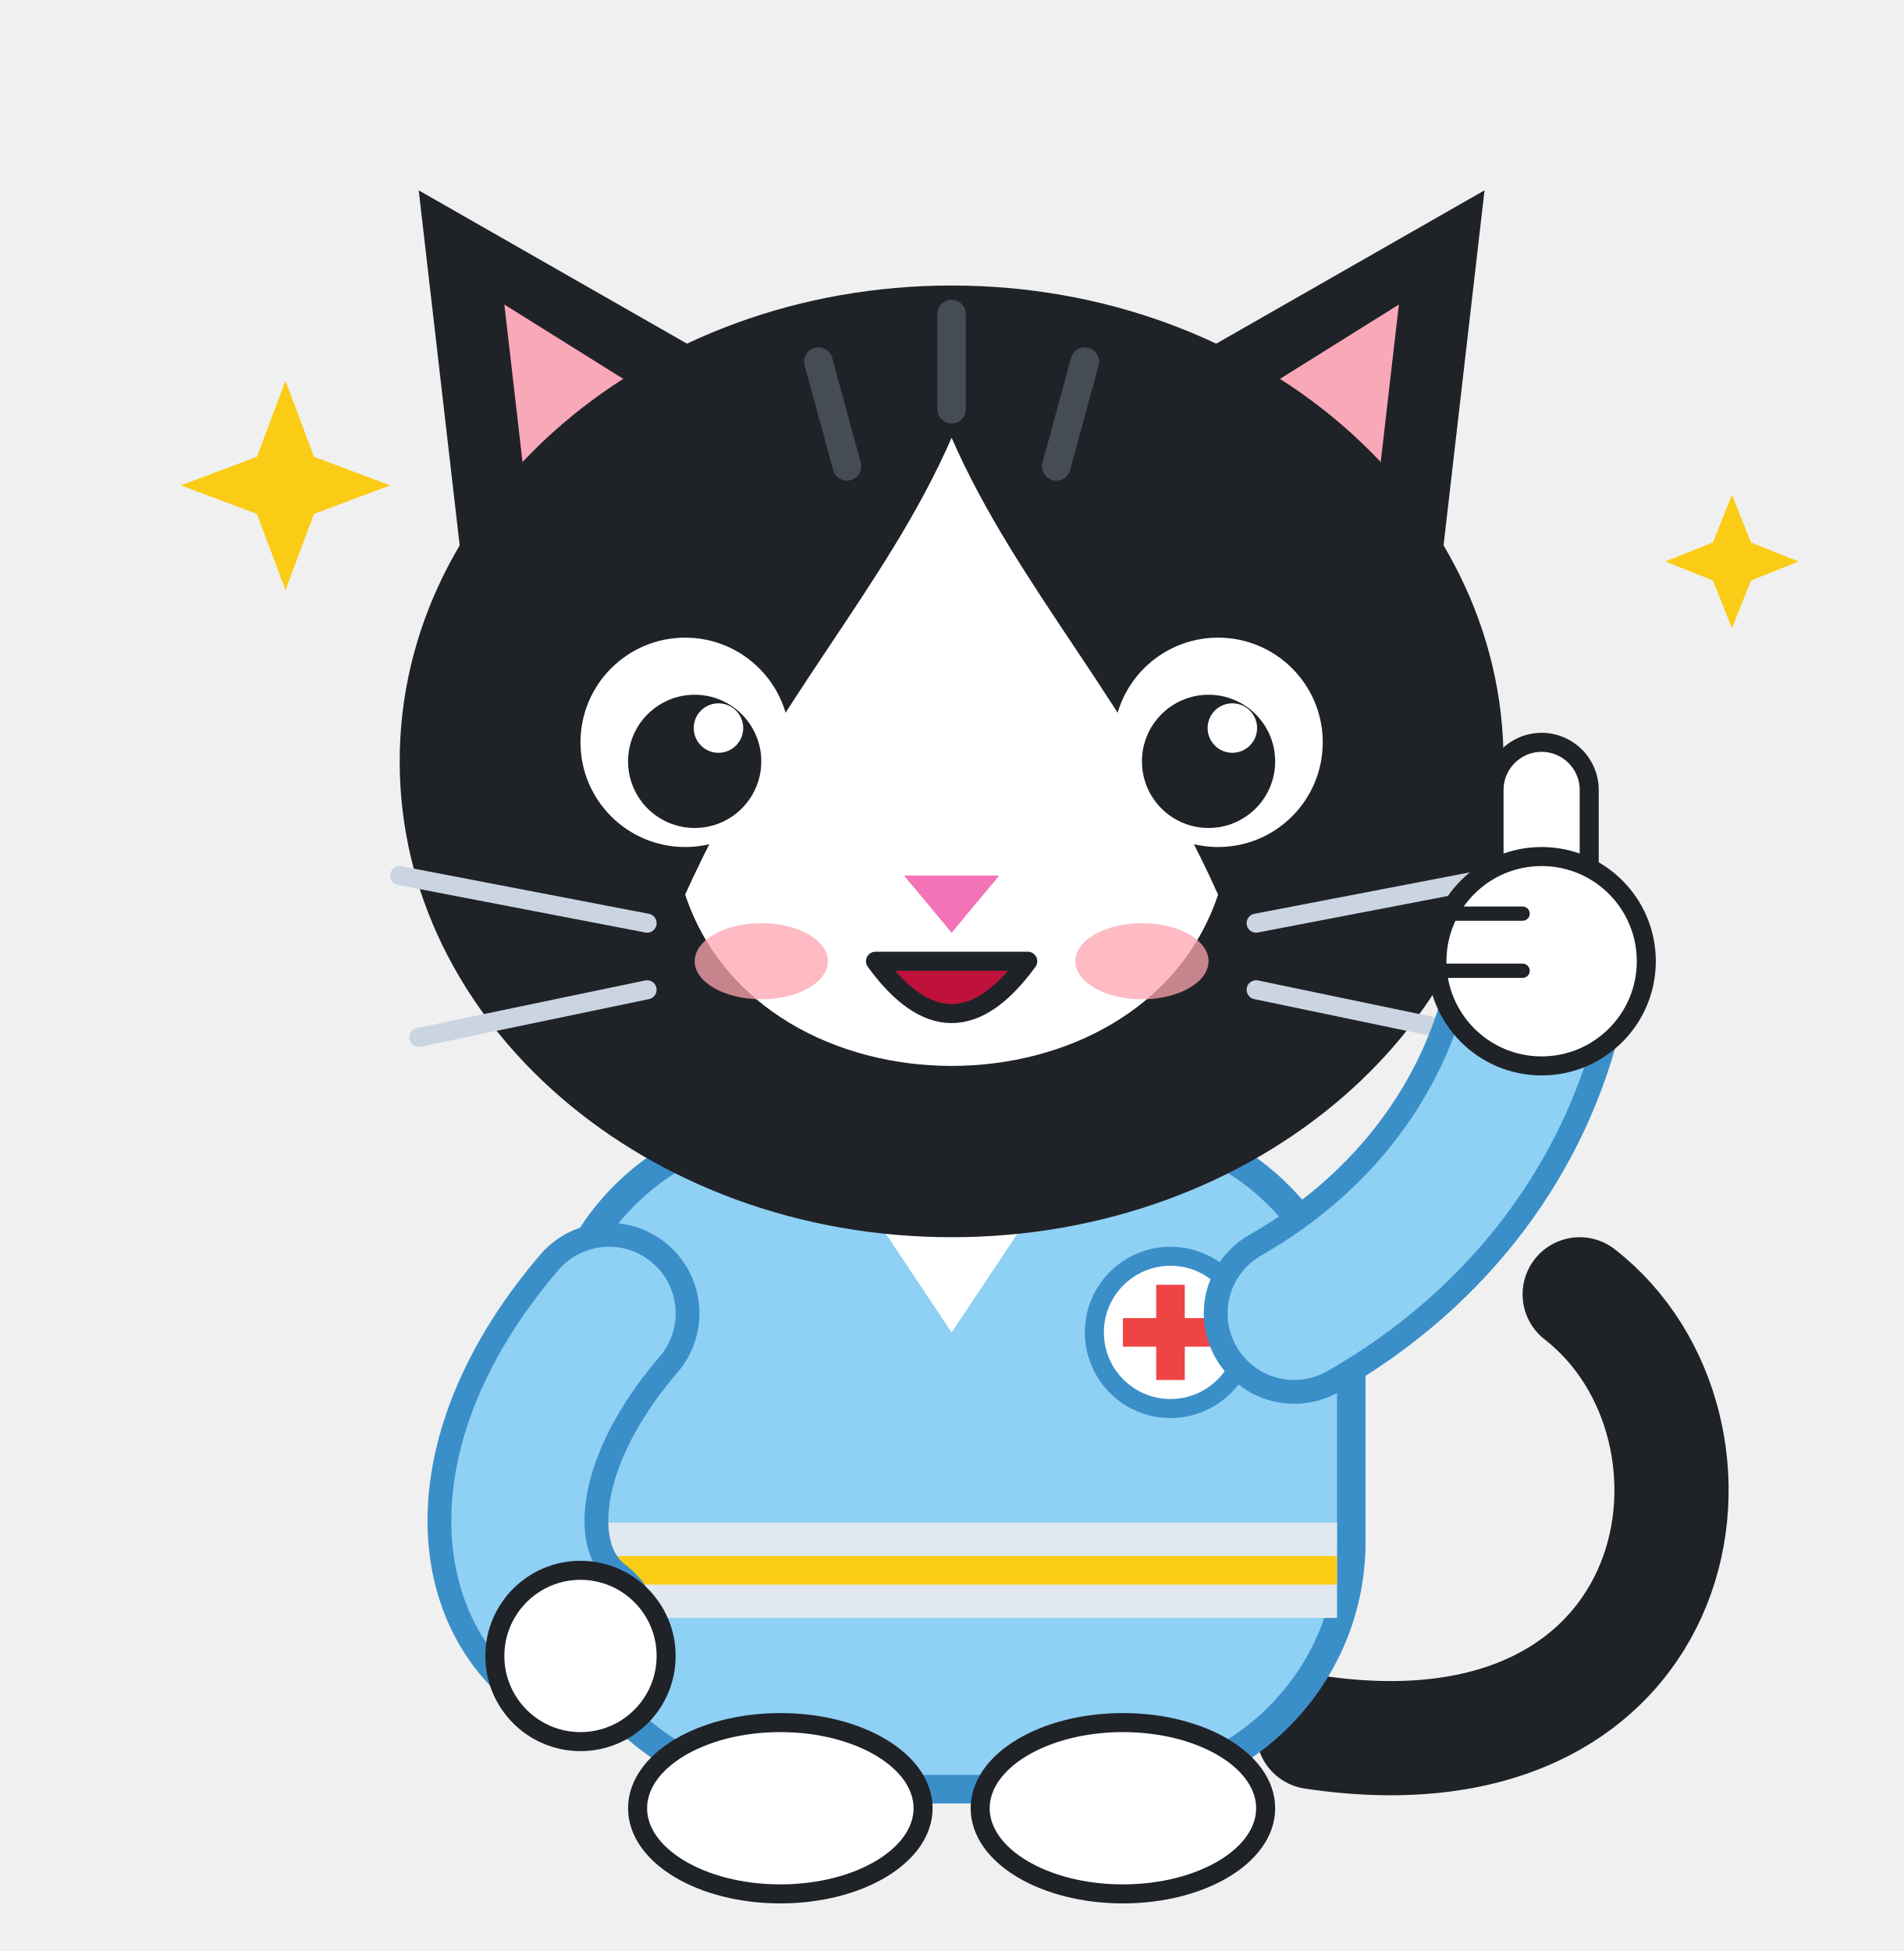
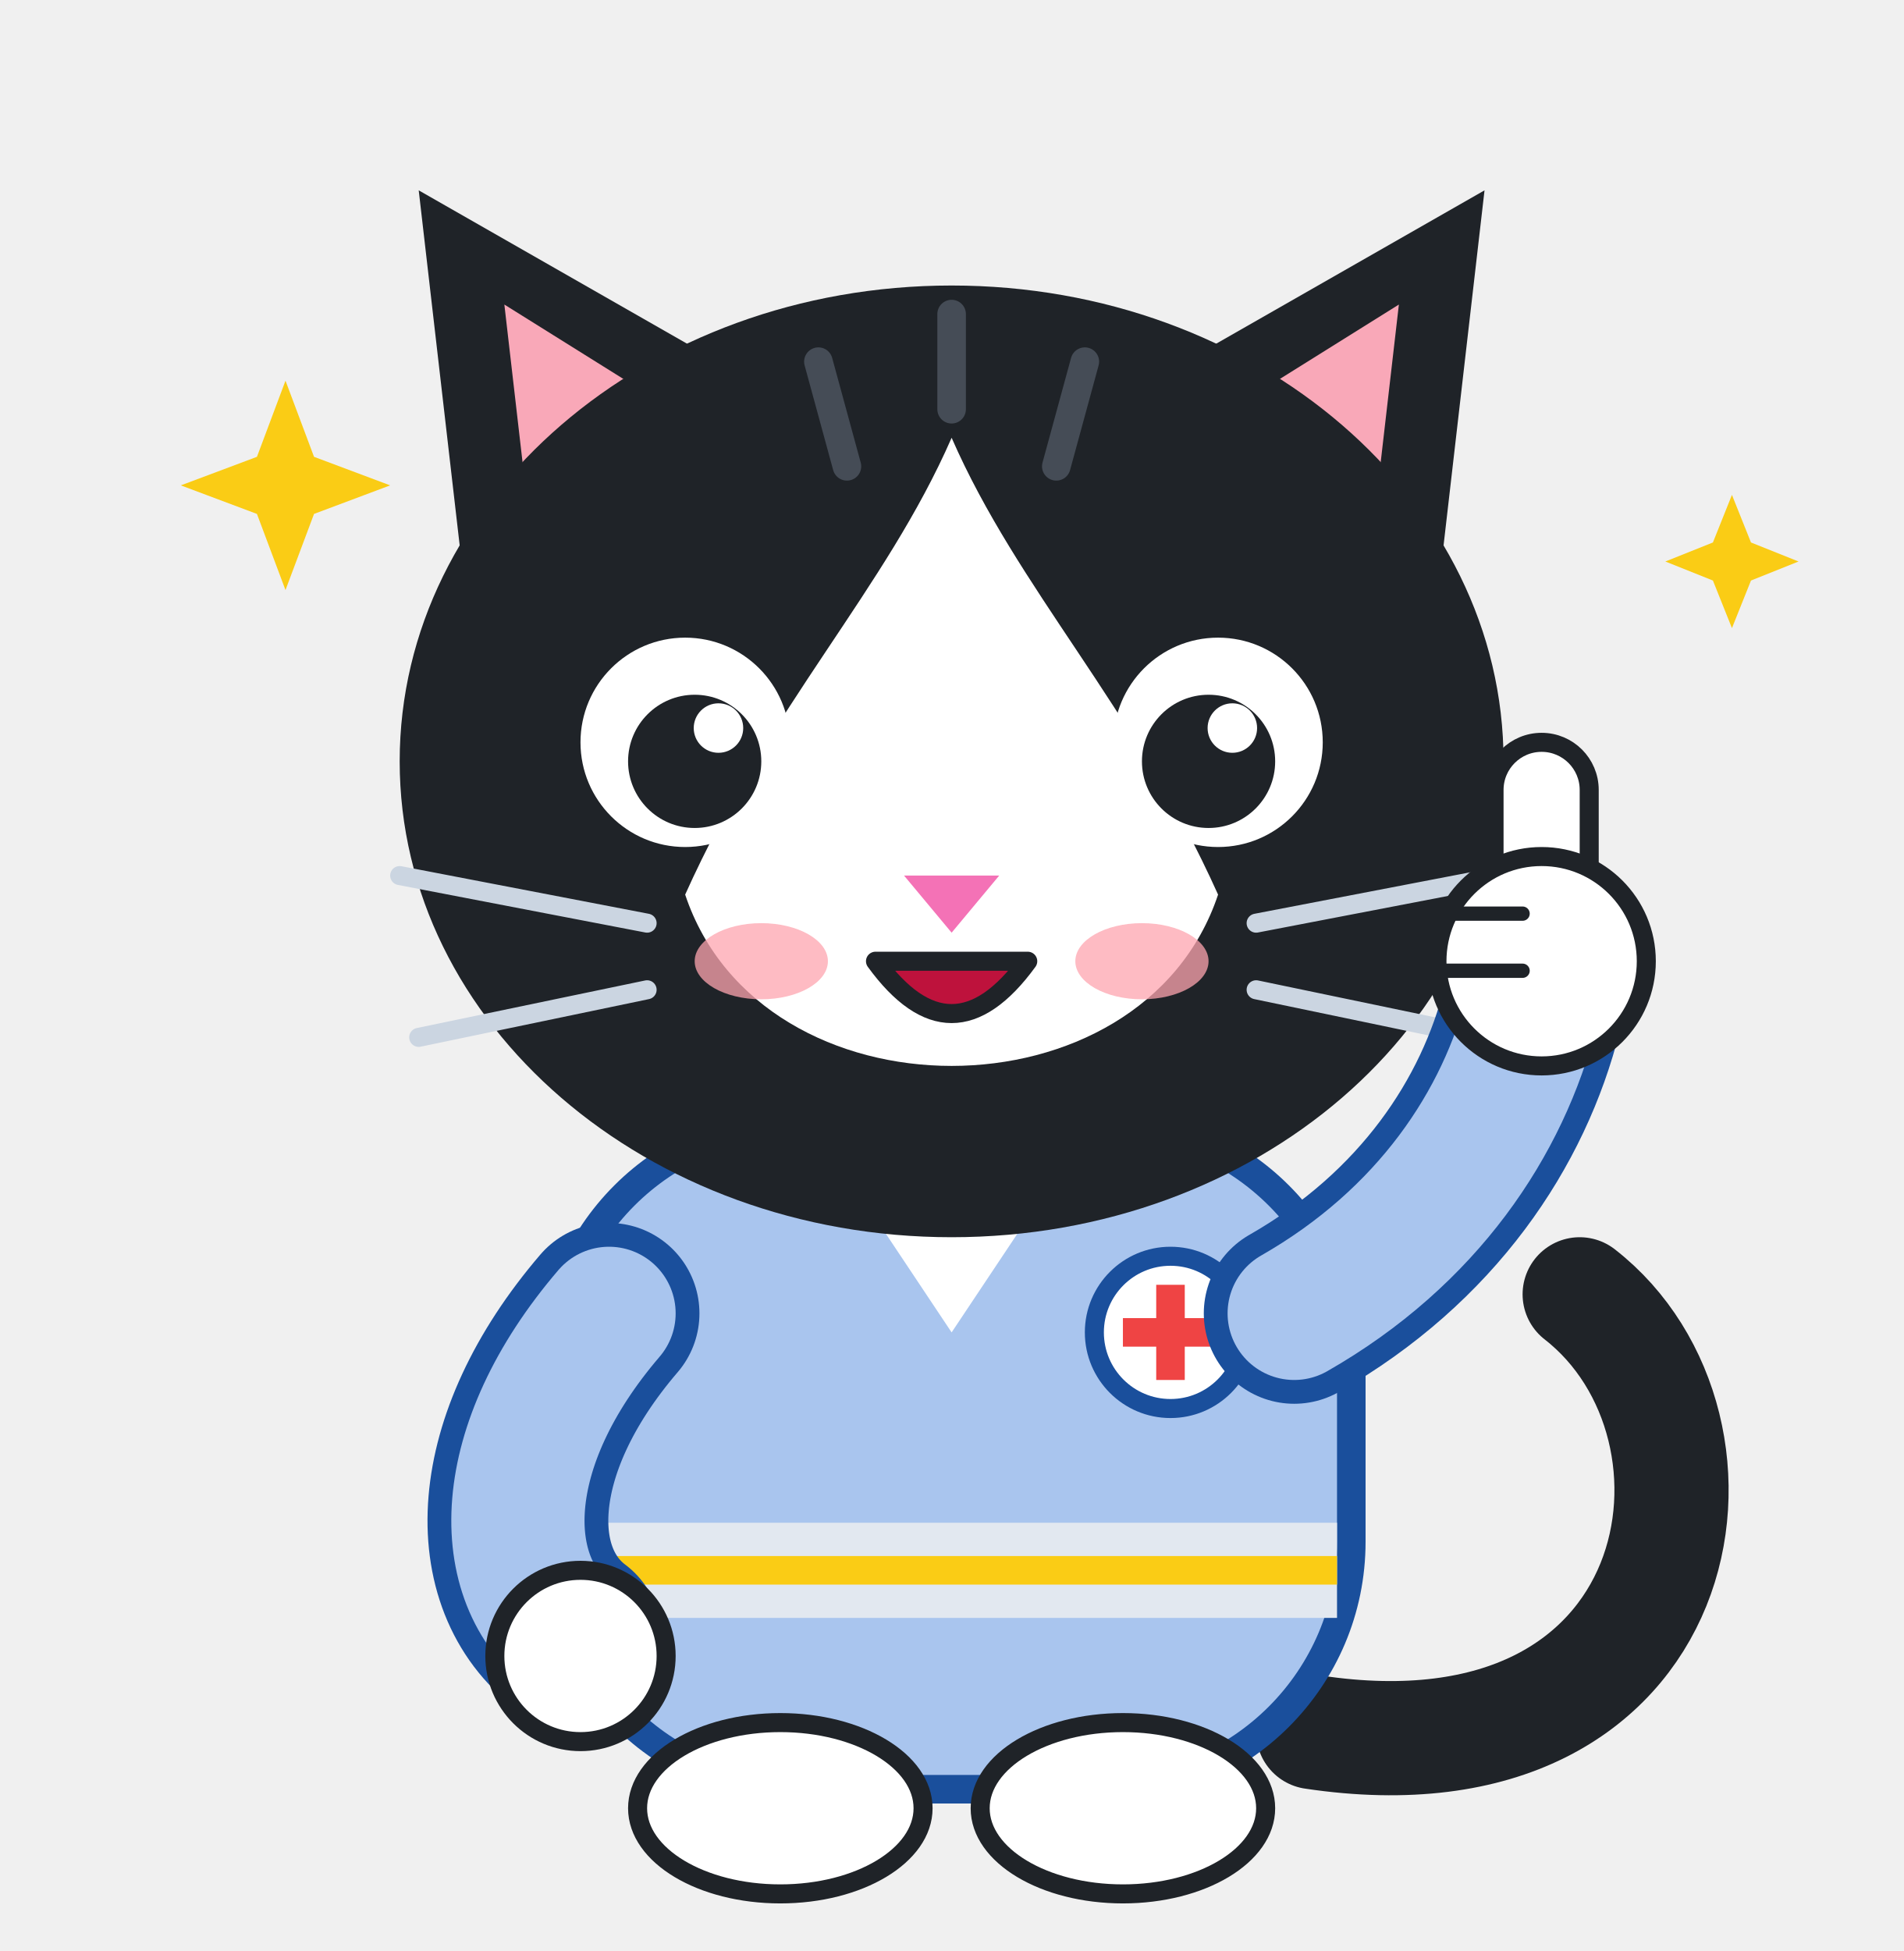
<svg xmlns="http://www.w3.org/2000/svg" viewBox="0 0 200 205" role="img" aria-label="แมวชูนิ้วโป้ง">
  <g class="body">
    <path d="M138 182 C178 188 184 150 166 136" fill="none" stroke="#1f2328" stroke-width="12" stroke-linecap="round" />
-     <rect x="58" y="118" width="84" height="70" rx="26" fill="#8fd0f5" stroke="#3b8fc9" stroke-width="3" />
+     <rect x="58" y="118" width="84" height="70" rx="26" fill="#a9c5ee" stroke="#1a4f9c" stroke-width="3" />
    <path d="M86 119 L100 140 L114 119 Z" fill="#fff" />
    <rect x="59.5" y="160" width="81" height="10" fill="#e2e8f0" />
    <rect x="59.5" y="163.5" width="81" height="3" fill="#facc15" />
-     <circle cx="123" cy="140" r="8" fill="#fff" stroke="#3b8fc9" stroke-width="2" />
+     <circle cx="123" cy="140" r="8" fill="#fff" stroke="#1a4f9c" stroke-width="2" />
    <path d="M123 135v10M118 140h10" stroke="#ef4444" stroke-width="3" />
    <ellipse cx="82" cy="190" rx="15" ry="9" fill="#fff" stroke="#1f2328" stroke-width="2" />
    <ellipse cx="118" cy="190" rx="15" ry="9" fill="#fff" stroke="#1f2328" stroke-width="2" />
  </g>
-   <path d="M64 138 C52 152 52 166 60 172" fill="none" stroke="#3b8fc9" stroke-width="19" stroke-linecap="round" />
-   <path d="M64 138 C52 152 52 166 60 172" fill="none" stroke="#8fd0f5" stroke-width="14" stroke-linecap="round" />
+   <path d="M64 138 C52 152 52 166 60 172" fill="none" stroke="#1a4f9c" stroke-width="19" stroke-linecap="round" />
+   <path d="M64 138 C52 152 52 166 60 172" fill="none" stroke="#a9c5ee" stroke-width="14" stroke-linecap="round" />
  <circle cx="61" cy="174" r="9" fill="#fff" stroke="#1f2328" stroke-width="2" />
  <g class="head">
    <path d="M50 72 L44 20 L86 44 Z" fill="#1f2328" />
    <path d="M150 72 L156 20 L114 44 Z" fill="#1f2328" />
    <path d="M56 58 L53 32 L77 47 Z" fill="#f9a8b8" />
    <path d="M144 58 L147 32 L123 47 Z" fill="#f9a8b8" />
    <ellipse cx="100" cy="80" rx="58" ry="50" fill="#1f2328" />
    <path d="M86 38 l3 11 M100 33 v10 M114 38 l-3 11" stroke="#454c56" stroke-width="3" stroke-linecap="round" />
    <path d="M100 46 C93 62 81 74 72 94 C80 118 120 118 128 94 C119 74 107 62 100 46 Z" fill="#fff" />
    <circle cx="72" cy="78" r="11" fill="#fff" />
    <circle cx="73" cy="80" r="7" fill="#1f2328" />
    <circle cx="75.5" cy="76.5" r="2.6" fill="#fff" />
    <circle cx="128" cy="78" r="11" fill="#fff" />
    <circle cx="127" cy="80" r="7" fill="#1f2328" />
    <circle cx="129.5" cy="76.5" r="2.6" fill="#fff" />
    <ellipse cx="80" cy="101" rx="7" ry="4" fill="#fda4af" opacity=".75" />
    <ellipse cx="120" cy="101" rx="7" ry="4" fill="#fda4af" opacity=".75" />
    <path d="M95 92 h10 l-5 6 z" fill="#f472b6" />
    <path d="M92 101 q8 11 16 0 z" fill="#be123c" stroke="#1f2328" stroke-width="2" stroke-linejoin="round" />
    <path d="M68 97 L42 92 M68 104 L44 109 M132 97 L158 92 M132 104 L156 109" stroke="#cbd5e1" stroke-width="2" stroke-linecap="round" />
  </g>
-   <path d="M136 138 C150 130 158 118 161 106" fill="none" stroke="#3b8fc9" stroke-width="19" stroke-linecap="round" />
-   <path d="M136 138 C150 130 158 118 161 106" fill="none" stroke="#8fd0f5" stroke-width="14" stroke-linecap="round" />
+   <path d="M136 138 C150 130 158 118 161 106" fill="none" stroke="#1a4f9c" stroke-width="19" stroke-linecap="round" />
+   <path d="M136 138 C150 130 158 118 161 106" fill="none" stroke="#a9c5ee" stroke-width="14" stroke-linecap="round" />
  <rect x="157" y="78" width="10" height="18" rx="5" fill="#fff" stroke="#1f2328" stroke-width="2" />
  <circle cx="162" cy="101" r="11" fill="#fff" stroke="#1f2328" stroke-width="2" />
  <path d="M152 96 h8 M152 102 h8" stroke="#1f2328" stroke-width="1.5" stroke-linecap="round" />
  <path d="M30 40 l3 8 8 3 -8 3 -3 8 -3 -8 -8 -3 8 -3z M182 52 l2 5 5 2 -5 2 -2 5 -2 -5 -5 -2 5 -2z" fill="#facc15" />
</svg>
